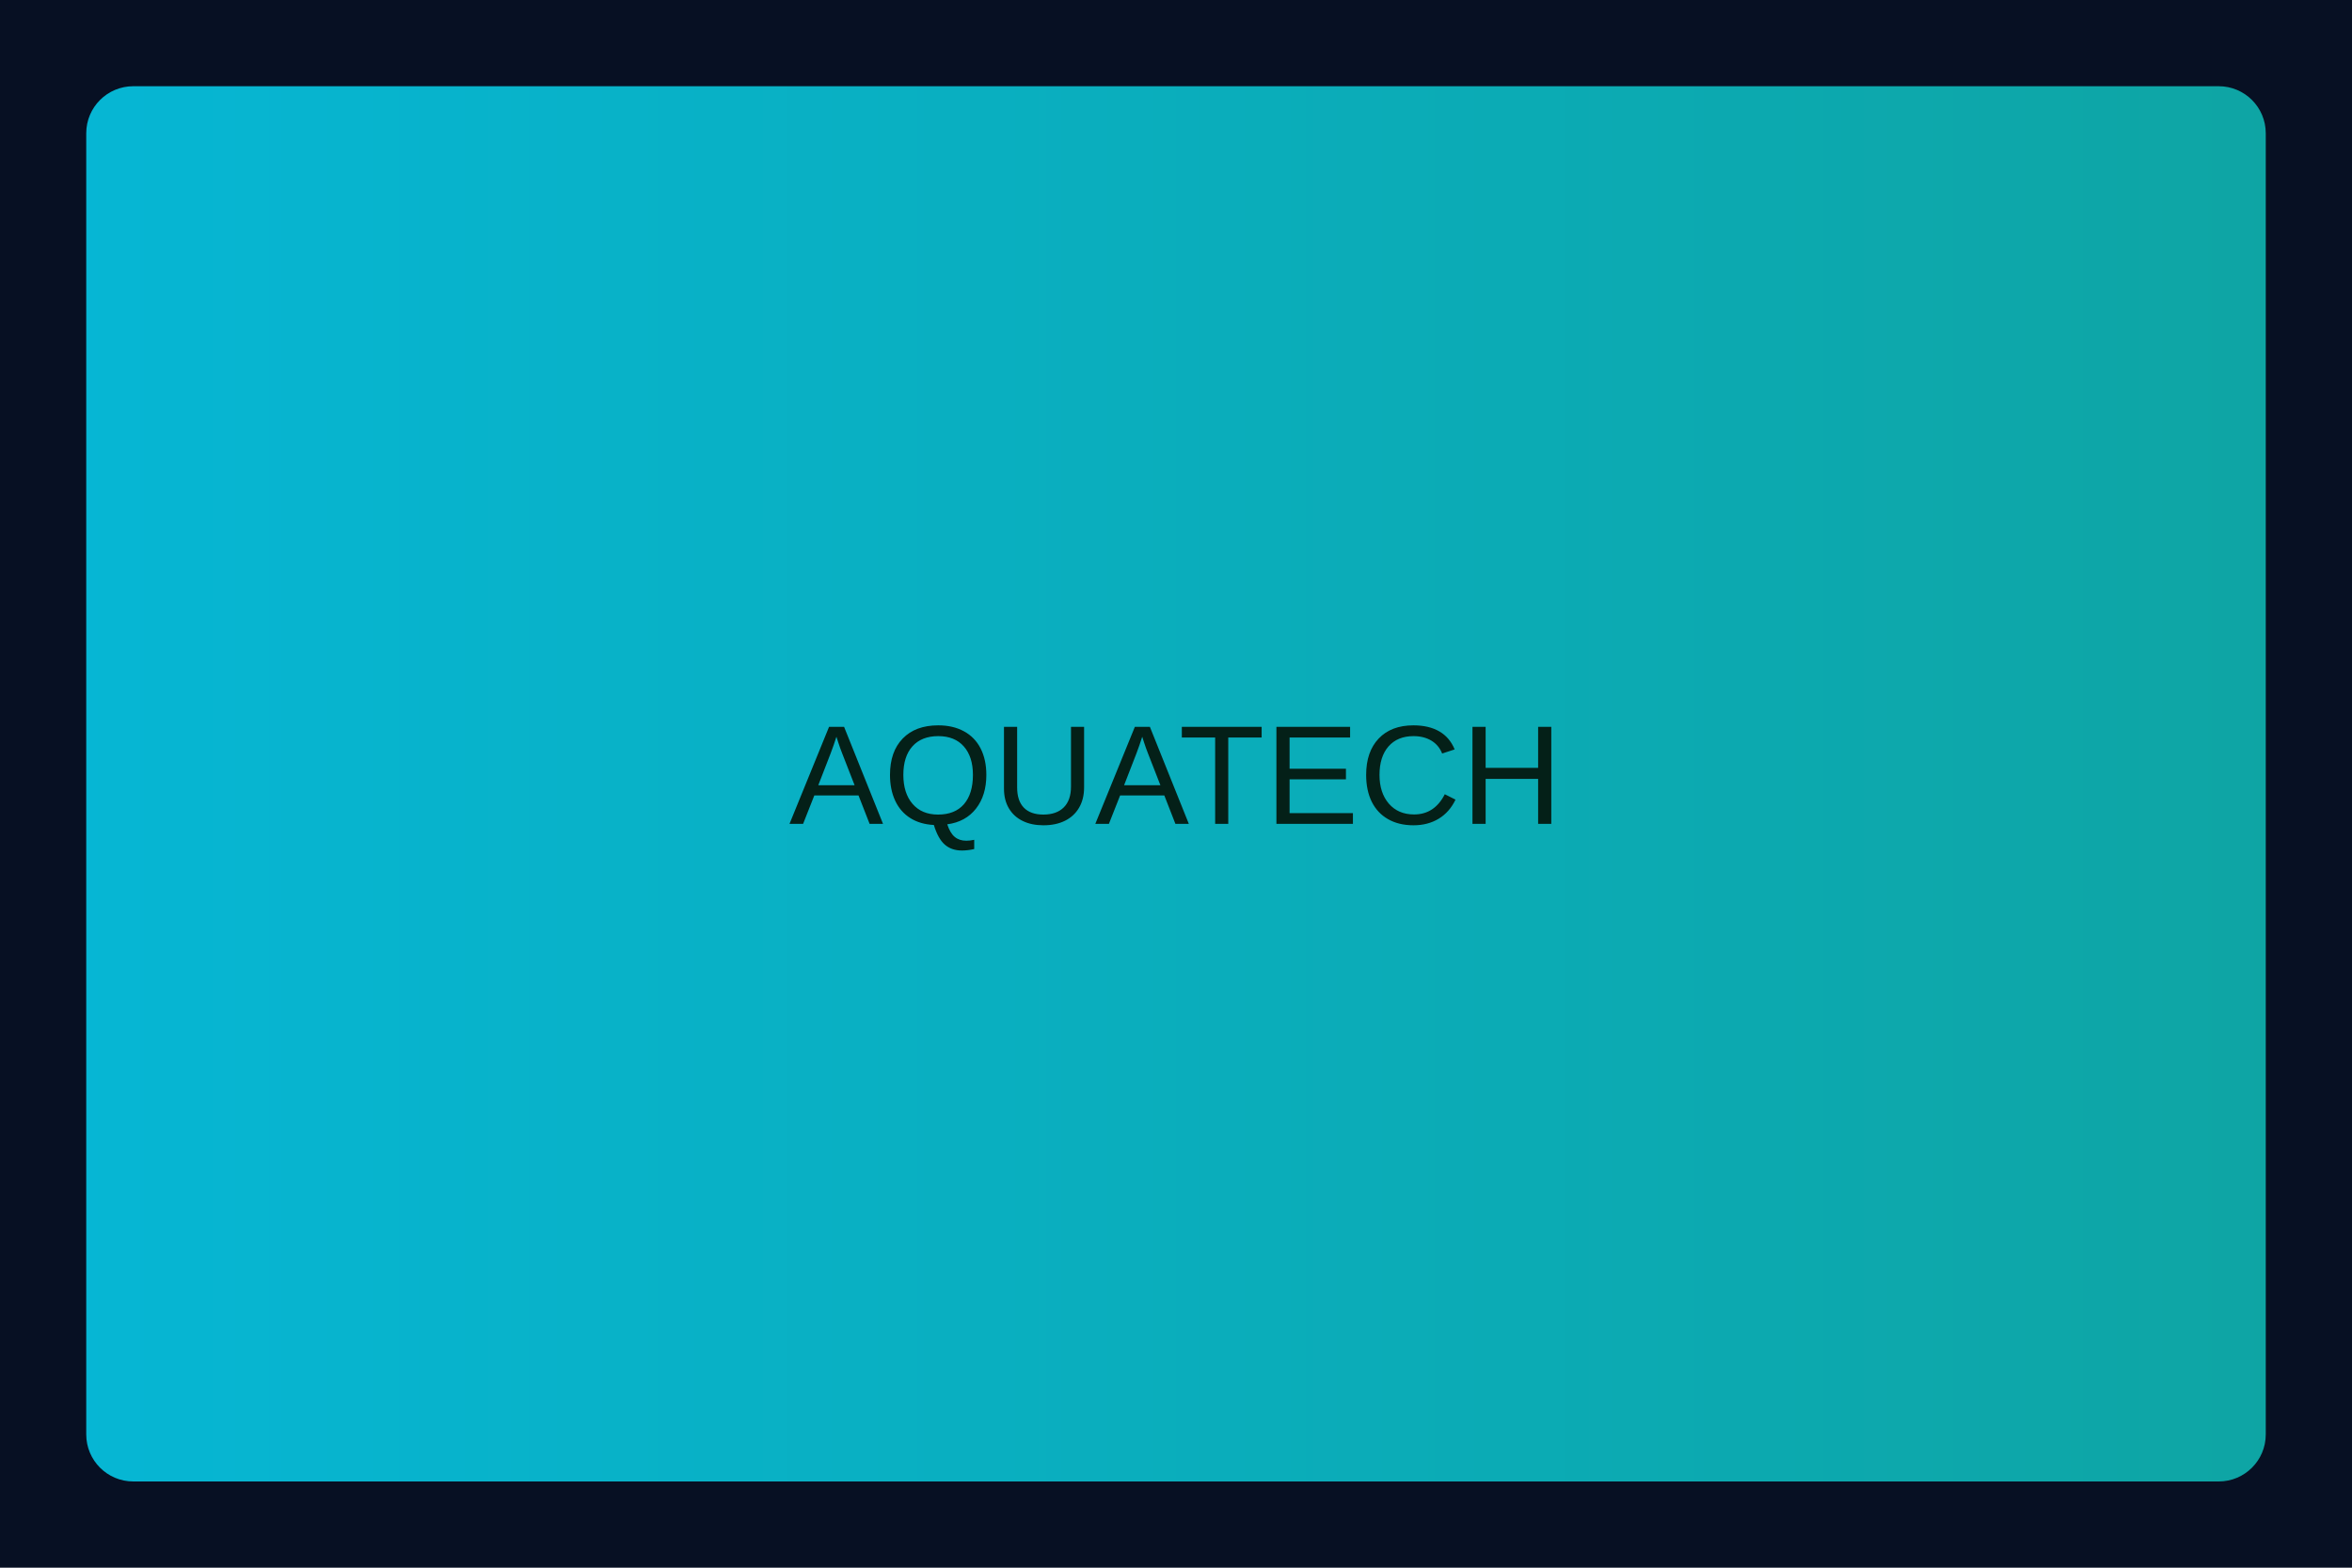
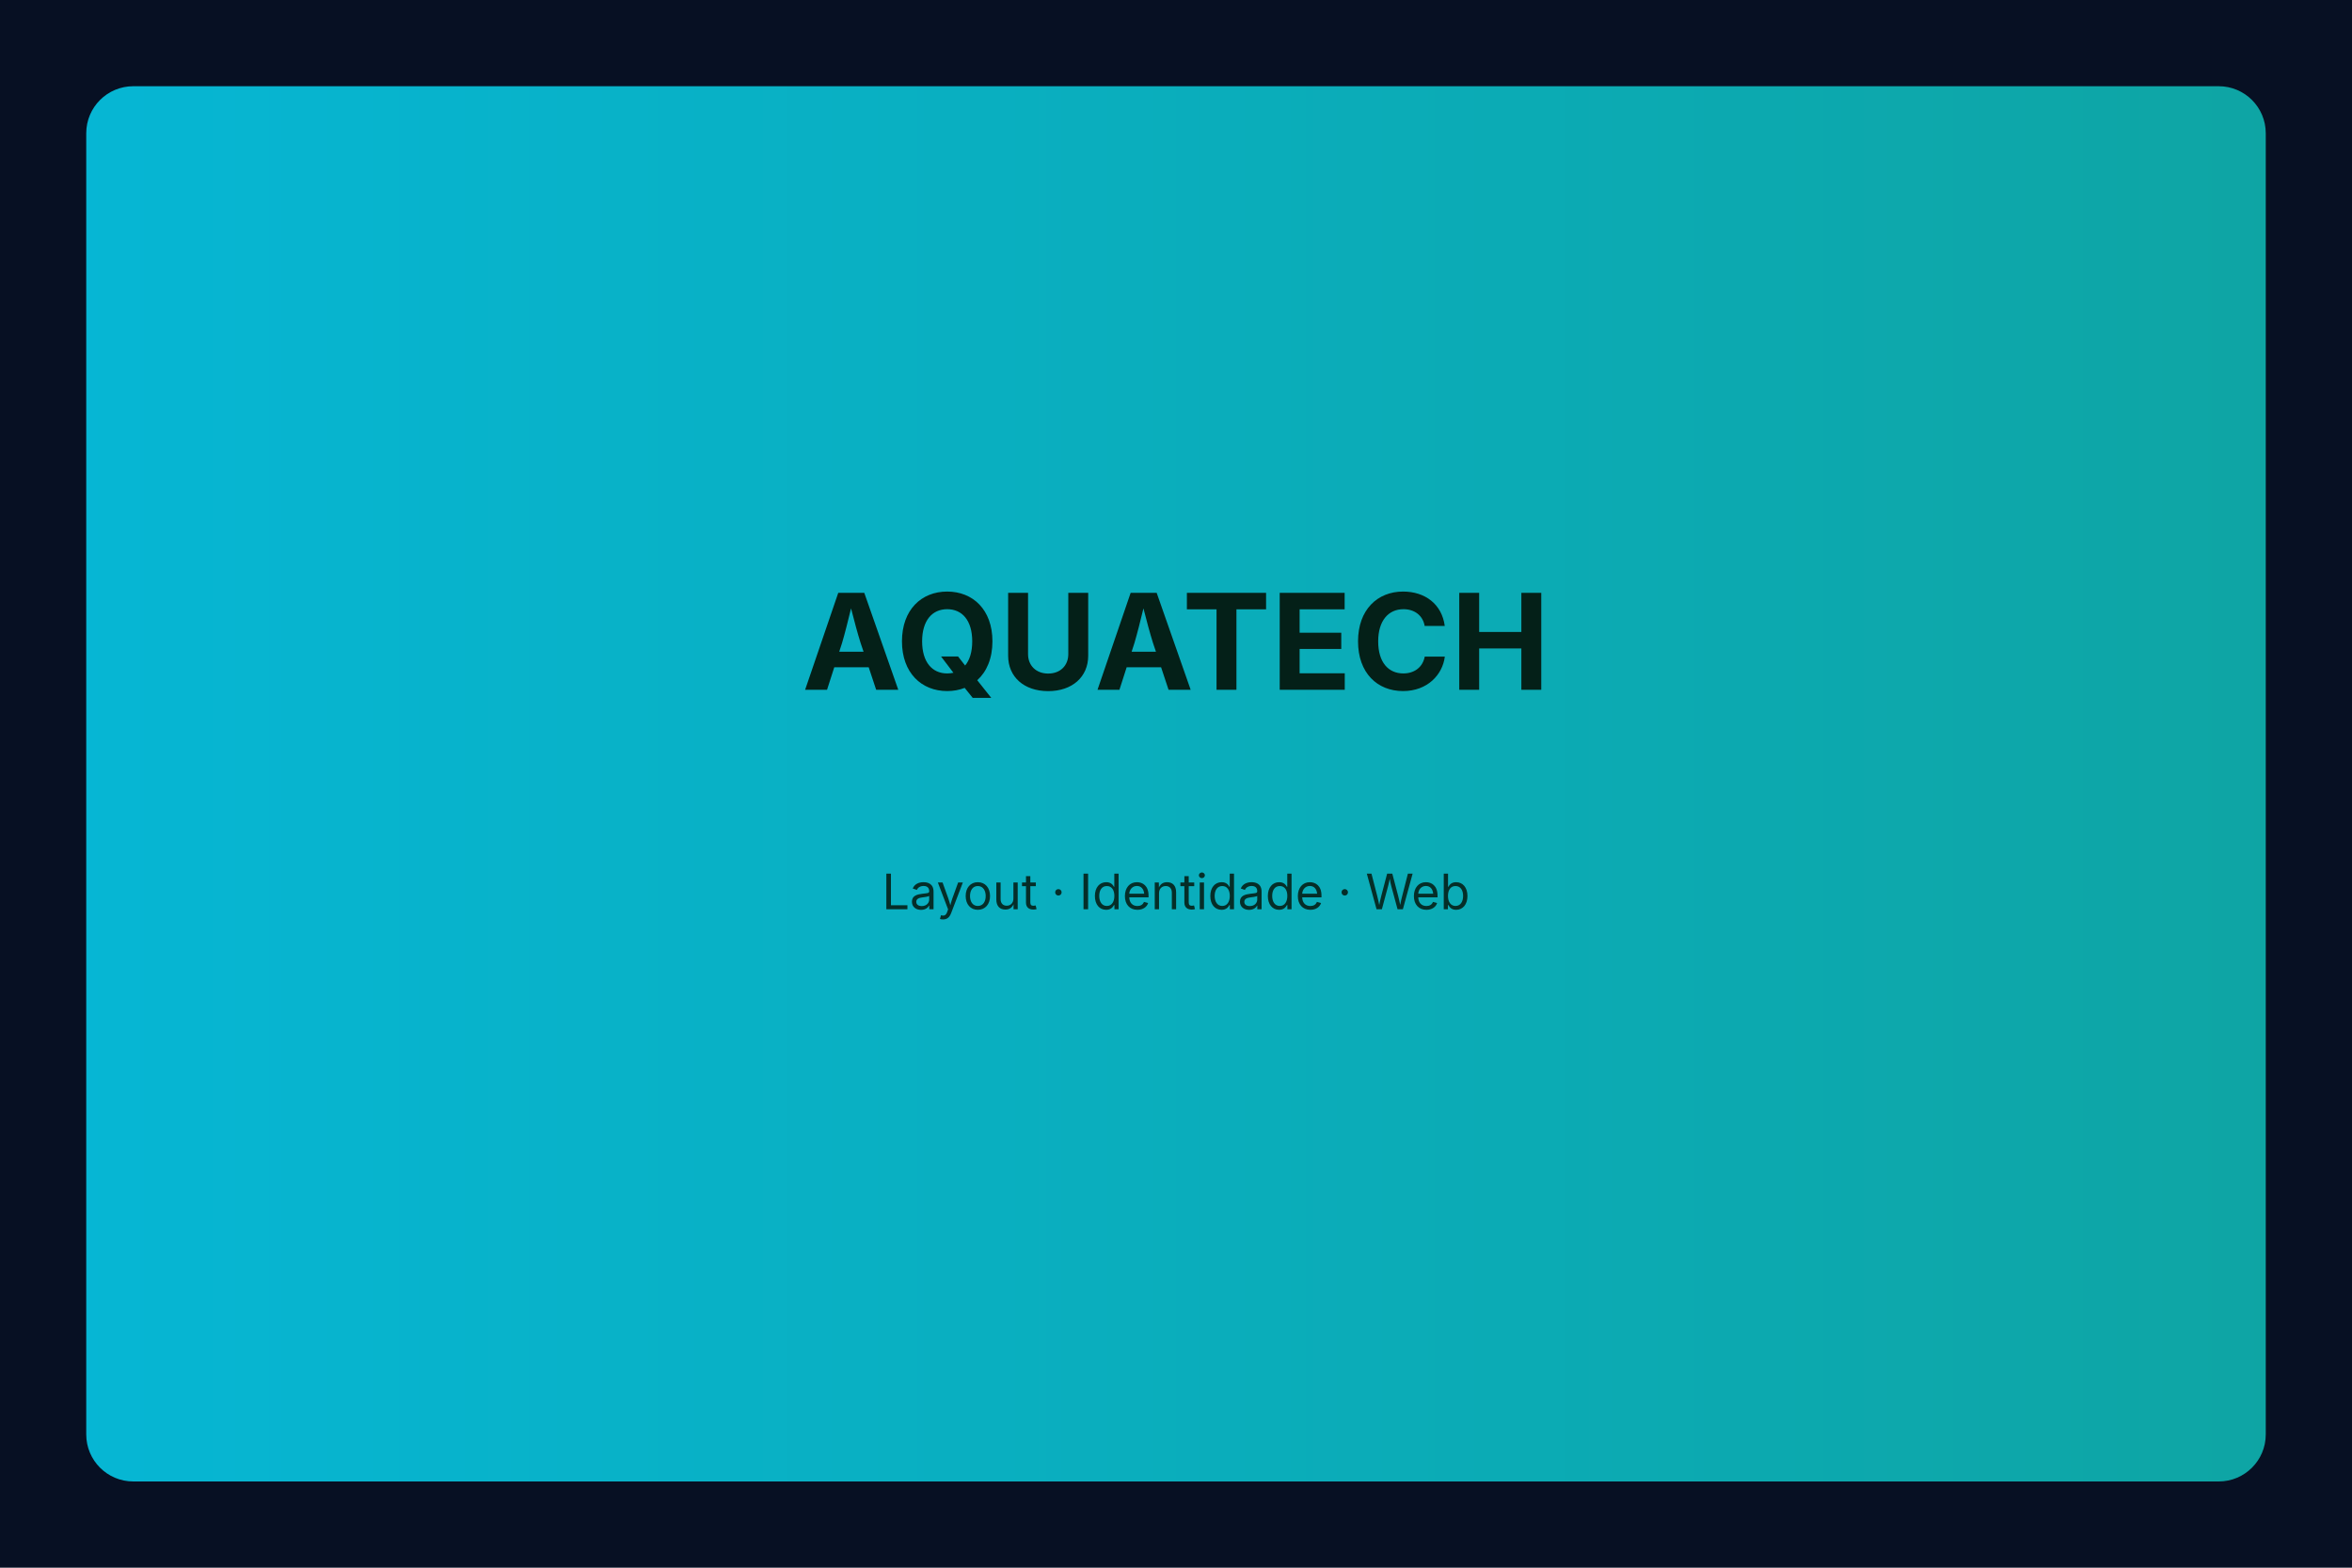
<svg xmlns="http://www.w3.org/2000/svg" viewBox="0 0 600 400" width="600" height="400">
+   <rect width="100%" height="100%" fill="#071023" />
  <defs>
-     <linearGradient id="g1" x1="0" x2="1">
-       <stop offset="0%" stop-color="#06b6d4" />
-       <stop offset="100%" stop-color="#0ea5a4" />
+     <linearGradient id="aqc" x1="0" x2="1">
+       <stop offset="0" stop-color="#06b6d4" />
+       <stop offset="1" stop-color="#0ea5a4" />
    </linearGradient>
  </defs>
-   <rect width="100%" height="100%" fill="#071023" />
-   <rect x="22" y="22" width="556" height="356" rx="12" fill="url(#g1)" />
-   <text x="50%" y="50%" font-family="Verdana, Arial, sans-serif" font-size="36" fill="#042018" text-anchor="middle" dominant-baseline="middle">AQUATECH</text>
+   <rect x="22" y="22" width="556" height="356" rx="12" fill="url(#aqc)" />
+   <text x="50%" y="44%" text-anchor="middle" font-family="Inter, Arial, sans-serif" font-size="34" font-weight="700" fill="#042018">AQUATECH</text>
+   <text x="50%" y="58%" text-anchor="middle" font-family="Inter, Arial, sans-serif" font-size="12.5" fill="#042018" opacity="0.9">Layout · Identidade · Web</text>
</svg>
